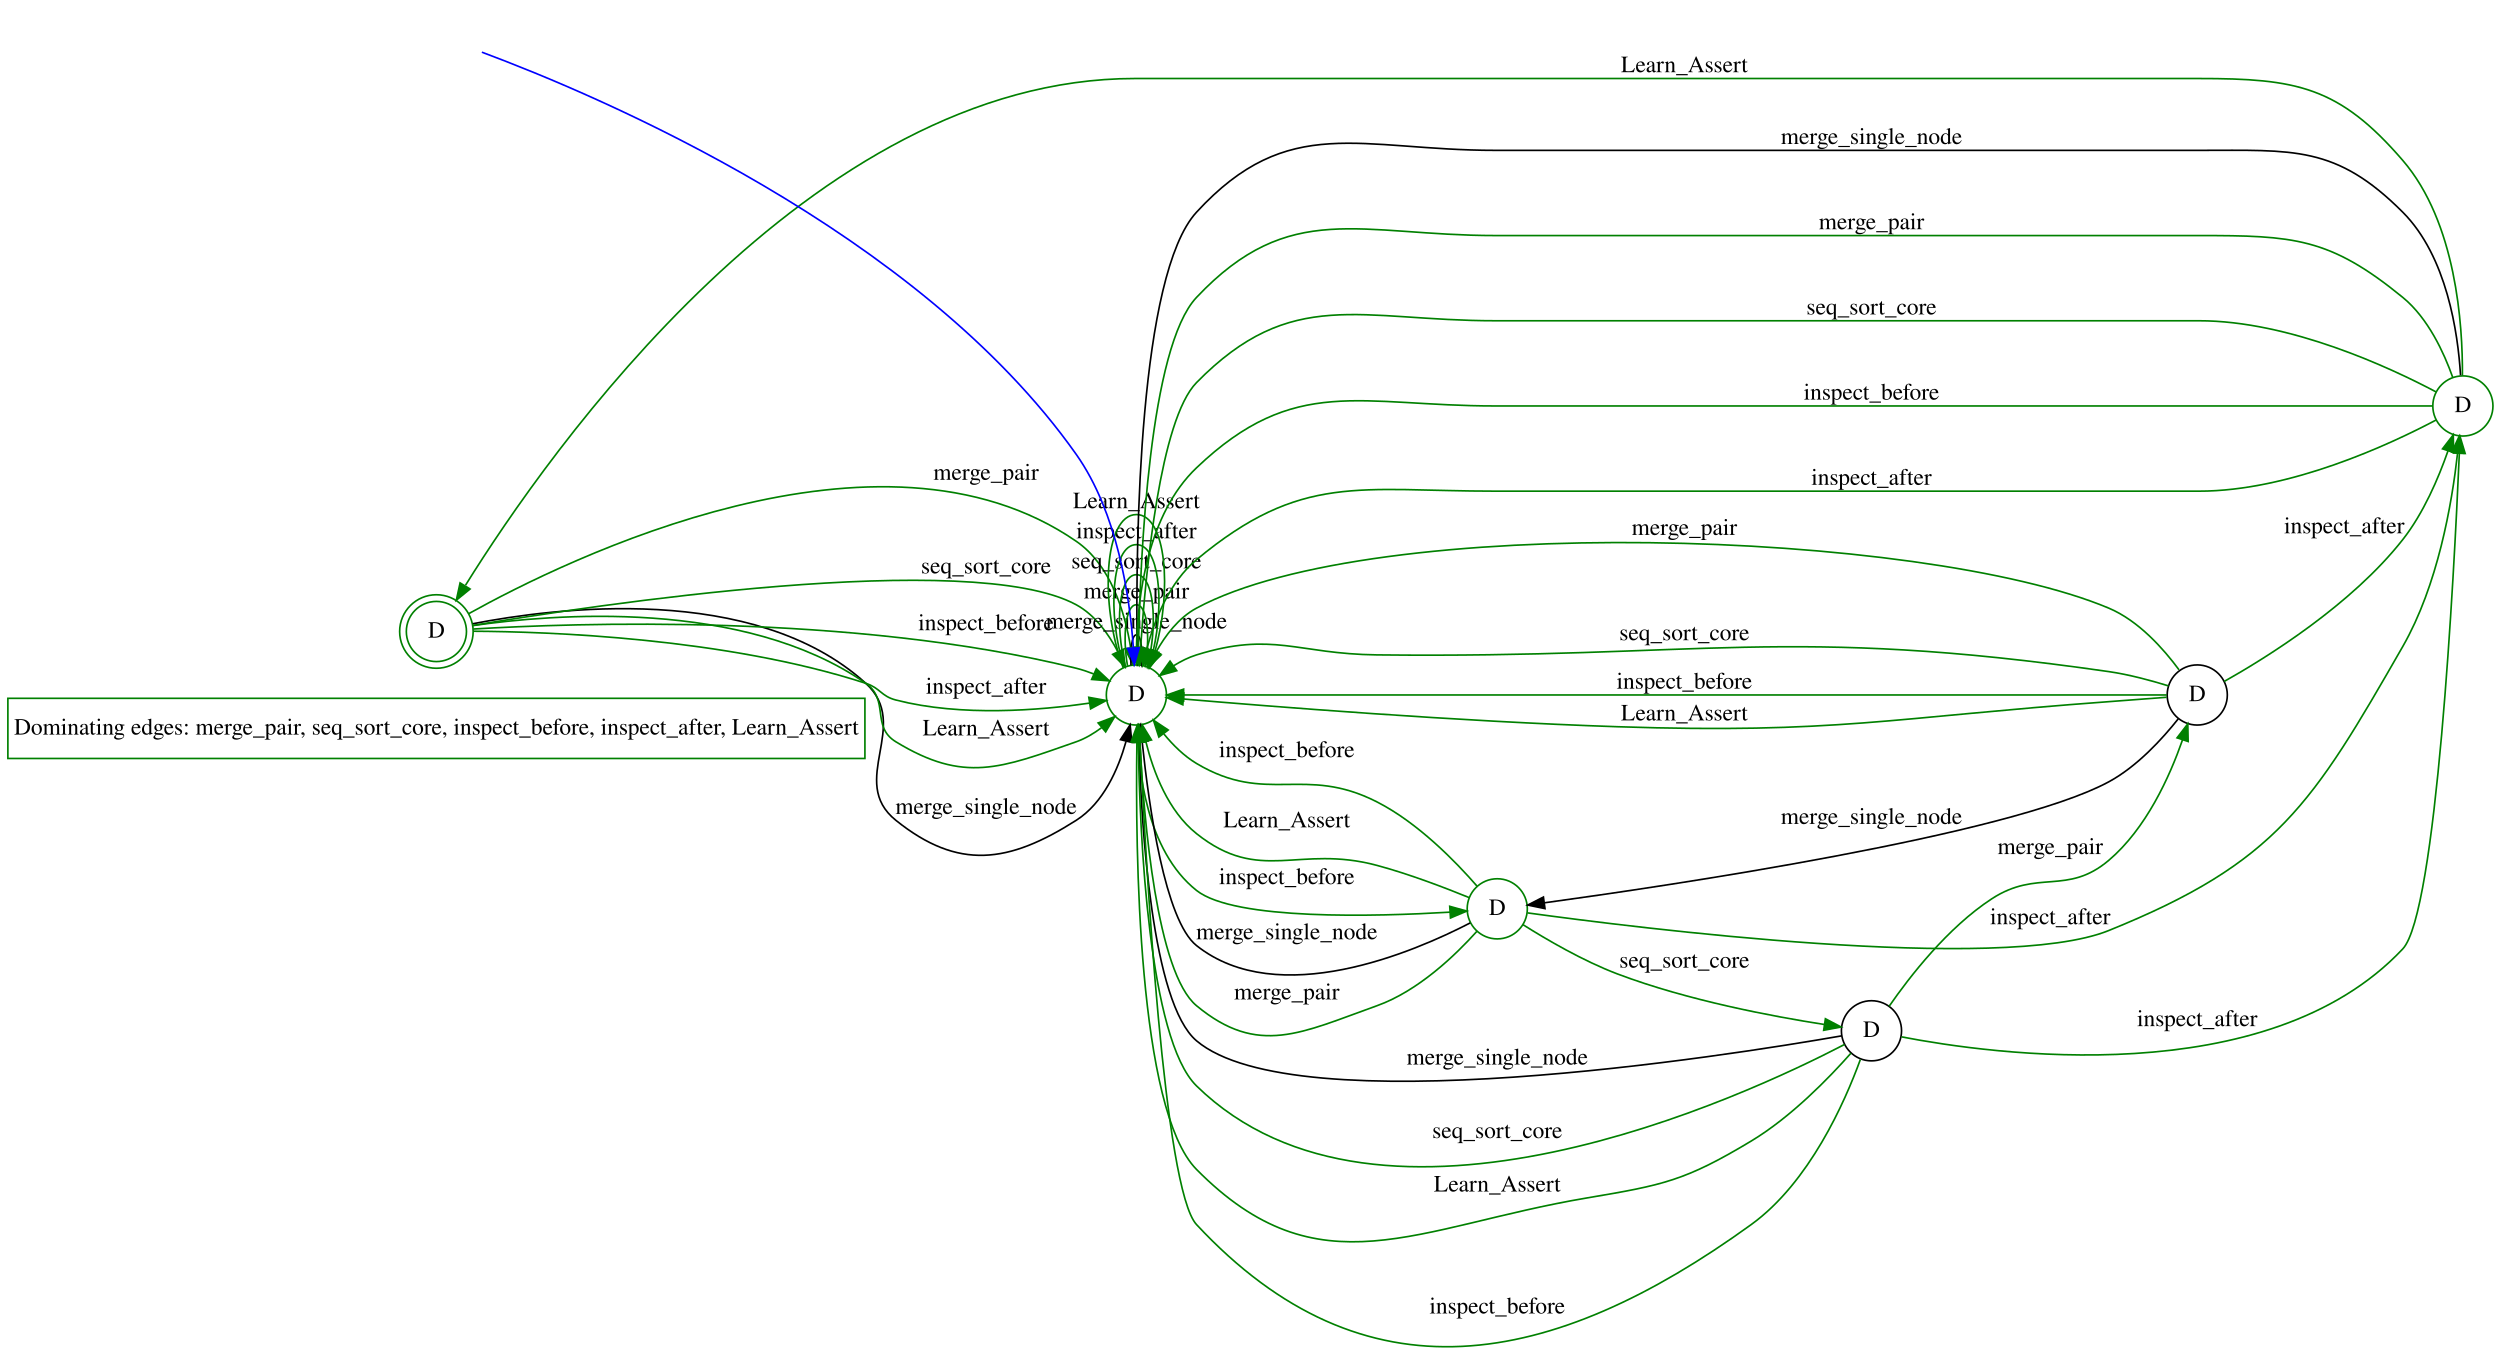
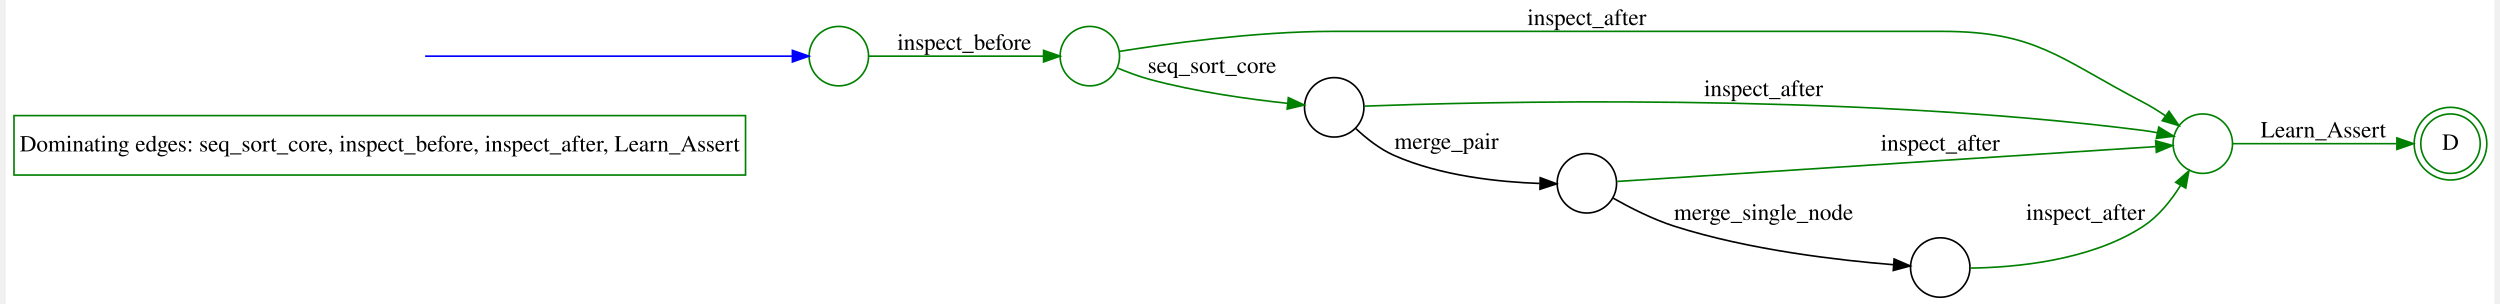
- <svg xmlns="http://www.w3.org/2000/svg" width="576pt" height="312pt" viewBox="0.00 0.00 576.00 312.09">
-   <g id="graph0" class="graph" transform="scale(0.385027 0.385027) rotate(0) translate(4 806.576)">
-     <polygon fill="white" stroke="white" points="-4,4 -4,-806.576 1492,-806.576 1492,4 -4,4" />
+ <svg xmlns="http://www.w3.org/2000/svg" width="576pt" height="70pt" viewBox="0.00 0.00 576.00 70.37">
+   <g id="graph0" class="graph" transform="scale(0.38247 0.38247) rotate(0) translate(4 180)">
+     <polygon fill="white" stroke="white" points="-4,4 -4,-180 1502,-180 1502,4 -4,4" />
    <g id="node1" class="node">
-       <polygon fill="none" stroke="green" points="513.5,-388.576 0.5,-388.576 0.5,-352.576 513.5,-352.576 513.5,-388.576" />
-       <text text-anchor="middle" x="257" y="-366.876" font-family="Times,serif" font-size="14.00">Dominating edges: merge_pair, seq_sort_core, inspect_before, inspect_after, Learn_Assert</text>
+       <polygon fill="none" stroke="green" points="443.5,-110 0.5,-110 0.5,-74 443.5,-74 443.5,-110" />
+       <text text-anchor="middle" x="222" y="-88.3" font-family="Times,serif" font-size="14.00">Dominating edges: seq_sort_core, inspect_before, inspect_after, Learn_Assert</text>
    </g>
    <g id="node2" class="node">
-       <ellipse fill="none" stroke="green" cx="257" cy="-428.576" rx="18" ry="18" />
-       <ellipse fill="none" stroke="green" cx="257" cy="-428.576" rx="22" ry="22" />
-       <text text-anchor="middle" x="257" y="-424.876" font-family="Times,serif" font-size="14.00">D</text>
+       <ellipse fill="none" stroke="green" cx="1476" cy="-93" rx="18" ry="18" />
+       <ellipse fill="none" stroke="green" cx="1476" cy="-93" rx="22" ry="22" />
+       <text text-anchor="middle" x="1476" y="-89.3" font-family="Times,serif" font-size="14.00">D</text>
    </g>
    <g id="node3" class="node">
-       <ellipse fill="none" stroke="green" cx="676" cy="-390.576" rx="18" ry="18" />
-       <text text-anchor="middle" x="676" y="-386.876" font-family="Times,serif" font-size="14.00">D</text>
+       <ellipse fill="none" stroke="green" cx="500" cy="-146" rx="18" ry="18" />
+     </g>
+     <g id="node6" class="node">
+       <ellipse fill="none" stroke="green" cx="652" cy="-146" rx="18" ry="18" />
+     </g>
+     <g id="edge2" class="edge">
+       <path fill="none" stroke="green" d="M518.207,-146C544.09,-146 593.273,-146 623.974,-146" />
+       <polygon fill="green" stroke="green" points="623.994,-149.5 633.994,-146 623.994,-142.5 623.994,-149.5" />
+       <text text-anchor="middle" x="576" y="-149.8" font-family="Times,serif" font-size="14.00">inspect_before</text>
+     </g>
+     <g id="node4" class="node">
+       <ellipse fill="none" stroke="green" cx="1326" cy="-93" rx="18" ry="18" />
+     </g>
+     <g id="edge3" class="edge">
+       <path fill="none" stroke="green" d="M1344.27,-93C1368.55,-93 1413.2,-93 1443.49,-93" />
+       <polygon fill="green" stroke="green" points="1443.55,-96.5 1453.55,-93 1443.55,-89.5 1443.55,-96.5" />
+       <text text-anchor="middle" x="1399" y="-96.8" font-family="Times,serif" font-size="14.00">Learn_Assert</text>
+     </g>
+     <g id="node5" class="node">
+       <ellipse fill="none" stroke="black" cx="800" cy="-115" rx="18" ry="18" />
+     </g>
+     <g id="edge5" class="edge">
+       <path fill="none" stroke="green" d="M818.42,-115.729C881.906,-118.125 1106.76,-124.336 1290,-101 1292.75,-100.65 1295.59,-100.181 1298.42,-99.645" />
+       <polygon fill="green" stroke="green" points="1299.35,-103.026 1308.38,-97.499 1297.87,-96.183 1299.35,-103.026" />
+       <text text-anchor="middle" x="1060" y="-121.8" font-family="Times,serif" font-size="14.00">inspect_after</text>
+     </g>
+     <g id="node8" class="node">
+       <ellipse fill="none" stroke="black" cx="953" cy="-69" rx="18" ry="18" />
+     </g>
+     <g id="edge4" class="edge">
+       <path fill="none" stroke="black" d="M813.13,-102.105C819.392,-96.243 827.493,-89.786 836,-86 864.382,-73.369 900.153,-69.757 924.415,-68.899" />
+       <polygon fill="black" stroke="black" points="924.762,-72.392 934.684,-68.676 924.61,-65.394 924.762,-72.392" />
+       <text text-anchor="middle" x="868" y="-89.8" font-family="Times,serif" font-size="14.00">merge_pair</text>
+     </g>
+     <g id="edge7" class="edge">
+       <path fill="none" stroke="green" d="M670.024,-148.892C697.204,-153.251 752.116,-161 799,-161 799,-161 799,-161 1168,-161 1225.49,-161 1238.99,-144.526 1290,-118 1294.48,-115.668 1299.04,-112.821 1303.33,-109.895" />
+       <polygon fill="green" stroke="green" points="1305.55,-112.607 1311.61,-103.917 1301.45,-106.93 1305.55,-112.607" />
+       <text text-anchor="middle" x="953" y="-164.8" font-family="Times,serif" font-size="14.00">inspect_after</text>
+     </g>
+     <g id="edge6" class="edge">
+       <path fill="none" stroke="green" d="M668.767,-138.803C674.695,-136.336 681.56,-133.756 688,-132 715.963,-124.374 748.884,-119.872 771.573,-117.438" />
+       <polygon fill="green" stroke="green" points="772.225,-120.89 781.823,-116.404 771.522,-113.925 772.225,-120.89" />
+       <text text-anchor="middle" x="726" y="-135.8" font-family="Times,serif" font-size="14.00">seq_sort_core</text>
+     </g>
+     <g id="node7" class="node">
+       <ellipse fill="none" stroke="black" cx="1167" cy="-18" rx="18" ry="18" />
    </g>
    <g id="edge8" class="edge">
-       <path fill="none" stroke="black" d="M278.79,-433.209C326.971,-442.613 447.238,-458.244 514,-397.576 541.614,-372.483 502.925,-338.961 532,-315.576 569.403,-285.493 599.513,-289.792 640,-315.576 656.259,-325.931 665.089,-346.03 669.811,-362.817" />
-       <polygon fill="black" stroke="black" points="666.461,-363.851 672.25,-372.724 673.258,-362.177 666.461,-363.851" />
-       <text text-anchor="middle" x="586" y="-319.376" font-family="Times,serif" font-size="14.00">merge_single_node</text>
+       <path fill="none" stroke="green" d="M1185.27,-17.653C1210.37,-17.956 1257.47,-21.637 1290,-43 1299.3,-49.107 1306.86,-58.616 1312.54,-67.709" />
+       <polygon fill="green" stroke="green" points="1309.58,-69.586 1317.59,-76.521 1315.66,-66.105 1309.58,-69.586" />
+       <text text-anchor="middle" x="1255" y="-46.8" font-family="Times,serif" font-size="14.00">inspect_after</text>
+     </g>
+     <g id="edge10" class="edge">
+       <path fill="none" stroke="green" d="M971.396,-70.125C1030.67,-73.96 1225.07,-86.535 1297.49,-91.22" />
+       <polygon fill="green" stroke="green" points="1297.44,-94.724 1307.64,-91.877 1297.89,-87.739 1297.44,-94.724" />
+       <text text-anchor="middle" x="1167" y="-88.8" font-family="Times,serif" font-size="14.00">inspect_after</text>
    </g>
    <g id="edge9" class="edge">
-       <path fill="none" stroke="green" d="M276.355,-439.259C335.218,-471.97 522.271,-563.749 640,-482.576 660.581,-468.386 669.069,-440.373 672.565,-418.967" />
-       <polygon fill="green" stroke="green" points="676.071,-419.162 673.943,-408.783 669.134,-418.223 676.071,-419.162" />
-       <text text-anchor="middle" x="586" y="-519.376" font-family="Times,serif" font-size="14.00">merge_pair</text>
+       <path fill="none" stroke="black" d="M968.947,-59.972C979.066,-54.255 992.925,-47.179 1006,-43 1051.23,-28.544 1106.43,-22.281 1138.75,-19.692" />
+       <polygon fill="black" stroke="black" points="1139.07,-23.178 1148.79,-18.949 1138.56,-16.197 1139.07,-23.178" />
+       <text text-anchor="middle" x="1060" y="-46.8" font-family="Times,serif" font-size="14.00">merge_single_node</text>
    </g>
-     <g id="edge10" class="edge">
-       <path fill="none" stroke="green" d="M278.939,-432.216C349.424,-444.045 577.161,-478.732 640,-444.576 651.16,-438.511 659.311,-427.182 664.924,-416.461" />
-       <polygon fill="green" stroke="green" points="668.123,-417.882 669.215,-407.343 661.79,-414.901 668.123,-417.882" />
-       <text text-anchor="middle" x="586" y="-463.376" font-family="Times,serif" font-size="14.00">seq_sort_core</text>
-     </g>
-     <g id="edge11" class="edge">
-       <path fill="none" stroke="green" d="M279.109,-430.055C337.53,-433.575 505.892,-439.844 640,-406.576 643.477,-405.714 647.034,-404.511 650.483,-403.147" />
-       <polygon fill="green" stroke="green" points="652.045,-406.283 659.768,-399.031 649.208,-399.884 652.045,-406.283" />
-       <text text-anchor="middle" x="586" y="-429.376" font-family="Times,serif" font-size="14.00">inspect_before</text>
-     </g>
-     <g id="edge12" class="edge">
-       <path fill="none" stroke="green" d="M279.158,-428.734C323.735,-428.482 430.112,-424.8 514,-397.576 522.705,-394.752 523.141,-389.872 532,-387.576 571.219,-377.414 618.532,-381.424 647.692,-385.669" />
-       <polygon fill="green" stroke="green" points="647.502,-389.182 657.924,-387.278 648.589,-382.267 647.502,-389.182" />
-       <text text-anchor="middle" x="586" y="-391.376" font-family="Times,serif" font-size="14.00">inspect_after</text>
-     </g>
-     <g id="edge13" class="edge">
-       <path fill="none" stroke="green" d="M278.842,-432.119C325.6,-438.879 440.515,-448.734 514,-397.576 528.356,-387.582 517.068,-371.688 532,-362.576 572.974,-337.574 594.706,-346.688 640,-362.576 645.415,-364.476 650.615,-367.605 655.275,-371.097" />
-       <polygon fill="green" stroke="green" points="653.098,-373.84 663.007,-377.589 657.599,-368.478 653.098,-373.84" />
-       <text text-anchor="middle" x="586" y="-366.376" font-family="Times,serif" font-size="14.00">Learn_Assert</text>
-     </g>
-     <g id="edge2" class="edge">
-       <path fill="none" stroke="black" d="M672.764,-408.358C672.214,-417.891 673.293,-426.576 676,-426.576 677.65,-426.576 678.694,-423.351 679.135,-418.675" />
-       <polygon fill="black" stroke="black" points="682.638,-418.392 679.236,-408.358 675.638,-418.323 682.638,-418.392" />
-       <text text-anchor="middle" x="676" y="-430.376" font-family="Times,serif" font-size="14.00">merge_single_node</text>
-     </g>
-     <g id="edge3" class="edge">
-       <path fill="none" stroke="green" d="M670.684,-407.997C667.654,-425.367 669.426,-444.576 676,-444.576 681.29,-444.576 683.471,-432.138 682.542,-418.228" />
-       <polygon fill="green" stroke="green" points="685.981,-417.509 681.316,-407.997 679.031,-418.342 685.981,-417.509" />
-       <text text-anchor="middle" x="676" y="-448.376" font-family="Times,serif" font-size="14.00">merge_pair</text>
-     </g>
-     <g id="edge4" class="edge">
-       <path fill="none" stroke="green" d="M669.444,-407.569C663.057,-432.096 665.242,-462.576 676,-462.576 685.329,-462.576 688.211,-439.655 684.647,-417.571" />
-       <polygon fill="green" stroke="green" points="688.028,-416.641 682.556,-407.569 681.176,-418.073 688.028,-416.641" />
-       <text text-anchor="middle" x="676" y="-466.376" font-family="Times,serif" font-size="14.00">seq_sort_core</text>
-     </g>
-     <g id="edge6" class="edge">
-       <path fill="none" stroke="green" d="M668.594,-407.367C658.484,-438.649 660.953,-480.576 676,-480.576 689.519,-480.576 692.884,-446.733 686.097,-417.173" />
-       <polygon fill="green" stroke="green" points="689.428,-416.084 683.406,-407.367 682.677,-417.937 689.428,-416.084" />
-       <text text-anchor="middle" x="676" y="-484.376" font-family="Times,serif" font-size="14.00">inspect_after</text>
-     </g>
-     <g id="edge7" class="edge">
-       <path fill="none" stroke="green" d="M668.129,-406.828C653.909,-444.675 656.532,-498.576 676,-498.576 693.871,-498.576 697.548,-453.156 687.03,-416.428" />
-       <polygon fill="green" stroke="green" points="690.322,-415.233 683.871,-406.828 683.673,-417.421 690.322,-415.233" />
-       <text text-anchor="middle" x="676" y="-502.376" font-family="Times,serif" font-size="14.00">Learn_Assert</text>
-     </g>
-     <g id="node7" class="node">
-       <ellipse fill="none" stroke="green" cx="892" cy="-262.576" rx="18" ry="18" />
-       <text text-anchor="middle" x="892" y="-258.876" font-family="Times,serif" font-size="14.00">D</text>
-     </g>
-     <g id="edge5" class="edge">
-       <path fill="none" stroke="green" d="M676.511,-372.476C676.89,-346.04 681.938,-297.43 712,-273.576 734.757,-255.519 819.453,-257.943 863.694,-260.583" />
-       <polygon fill="green" stroke="green" points="863.551,-264.081 873.755,-261.229 864,-257.095 863.551,-264.081" />
-       <text text-anchor="middle" x="766" y="-277.376" font-family="Times,serif" font-size="14.00">inspect_before</text>
-     </g>
-     <g id="node4" class="node">
-       <ellipse fill="none" stroke="green" cx="1470" cy="-563.576" rx="18" ry="18" />
-       <text text-anchor="middle" x="1470" y="-559.876" font-family="Times,serif" font-size="14.00">D</text>
-     </g>
-     <g id="edge19" class="edge">
-       <path fill="none" stroke="green" d="M1469.72,-581.758C1469.94,-612.107 1466.03,-673.415 1434,-710.576 1395.85,-754.839 1370.43,-759.576 1312,-759.576 675,-759.576 675,-759.576 675,-759.576 480.484,-759.576 323.977,-535.897 274.436,-456.29" />
-       <polygon fill="green" stroke="green" points="277.144,-454.012 268.929,-447.321 271.179,-457.674 277.144,-454.012" />
-       <text text-anchor="middle" x="1004" y="-763.376" font-family="Times,serif" font-size="14.00">Learn_Assert</text>
-     </g>
-     <g id="edge14" class="edge">
-       <path fill="none" stroke="black" d="M1468.6,-581.942C1467.04,-607.35 1460.46,-653.081 1434,-679.576 1393.96,-719.67 1368.66,-716.576 1312,-716.576 891,-716.576 891,-716.576 891,-716.576 809.763,-716.576 767.001,-739.362 712,-679.576 677.551,-642.13 675.64,-484.806 676.394,-419.343" />
-       <polygon fill="black" stroke="black" points="679.9,-418.996 676.546,-408.946 672.9,-418.893 679.9,-418.996" />
-       <text text-anchor="middle" x="1116" y="-720.376" font-family="Times,serif" font-size="14.00">merge_single_node</text>
-     </g>
-     <g id="edge15" class="edge">
-       <path fill="none" stroke="green" d="M1463.93,-580.646C1458.72,-595.368 1449.18,-616.16 1434,-628.576 1390.14,-664.453 1368.66,-665.576 1312,-665.576 891,-665.576 891,-665.576 891,-665.576 809.763,-665.576 767.759,-687.656 712,-628.576 683.926,-598.83 678.323,-475.269 677.239,-418.871" />
-       <polygon fill="green" stroke="green" points="680.738,-418.79 677.081,-408.847 673.739,-418.901 680.738,-418.79" />
-       <text text-anchor="middle" x="1116" y="-669.376" font-family="Times,serif" font-size="14.00">merge_pair</text>
-     </g>
-     <g id="edge16" class="edge">
-       <path fill="none" stroke="green" d="M1453.93,-571.998C1426.56,-586.483 1366.45,-614.576 1312,-614.576 891,-614.576 891,-614.576 891,-614.576 809.763,-614.576 768.901,-635.558 712,-577.576 690.269,-555.433 681.584,-465.083 678.5,-418.558" />
-       <polygon fill="green" stroke="green" points="681.991,-418.301 677.878,-408.537 675.004,-418.735 681.991,-418.301" />
-       <text text-anchor="middle" x="1116" y="-618.376" font-family="Times,serif" font-size="14.00">seq_sort_core</text>
-     </g>
-     <g id="edge17" class="edge">
-       <path fill="none" stroke="green" d="M1451.58,-563.576C1422.6,-563.576 1362.7,-563.576 1312,-563.576 891,-563.576 891,-563.576 891,-563.576 809.763,-563.576 770.807,-582.623 712,-526.576 682.793,-498.741 676.721,-450.061 676.079,-419.118" />
-       <polygon fill="green" stroke="green" points="679.578,-418.966 676.049,-408.976 672.578,-418.987 679.578,-418.966" />
-       <text text-anchor="middle" x="1116" y="-567.376" font-family="Times,serif" font-size="14.00">inspect_before</text>
-     </g>
-     <g id="edge18" class="edge">
-       <path fill="none" stroke="green" d="M1453.93,-555.155C1426.56,-540.669 1366.45,-512.576 1312,-512.576 891,-512.576 891,-512.576 891,-512.576 809.384,-512.576 774.735,-523.782 712,-471.576 695.857,-458.143 686.966,-435.868 682.19,-418.073" />
-       <polygon fill="green" stroke="green" points="685.562,-417.125 679.83,-408.215 678.754,-418.755 685.562,-417.125" />
-       <text text-anchor="middle" x="1116" y="-516.376" font-family="Times,serif" font-size="14.00">inspect_after</text>
-     </g>
-     <g id="node5" class="node">
-       <ellipse fill="none" stroke="black" cx="1311" cy="-390.576" rx="18" ry="18" />
-       <text text-anchor="middle" x="1311" y="-386.876" font-family="Times,serif" font-size="14.00">D</text>
-     </g>
-     <g id="edge21" class="edge">
-       <path fill="none" stroke="green" d="M1300.09,-405.631C1290.87,-418.142 1275.89,-435.066 1258,-442.576 1146.12,-489.532 818.876,-500.016 712,-442.576 701.359,-436.857 693.365,-426.319 687.723,-416.218" />
-       <polygon fill="green" stroke="green" points="690.815,-414.575 683.195,-407.214 684.561,-417.72 690.815,-414.575" />
-       <text text-anchor="middle" x="1004" y="-486.376" font-family="Times,serif" font-size="14.00">merge_pair</text>
-     </g>
-     <g id="edge22" class="edge">
-       <path fill="none" stroke="green" d="M1293.82,-396.011C1283.66,-399.152 1270.22,-402.819 1258,-404.576 1065.27,-432.309 1014.7,-412.354 820,-414.576 772.003,-415.124 757.849,-428.786 712,-414.576 707.236,-413.1 702.545,-410.727 698.221,-408.034" />
-       <polygon fill="green" stroke="green" points="700.153,-405.114 689.954,-402.242 696.136,-410.847 700.153,-405.114" />
-       <text text-anchor="middle" x="1004" y="-423.376" font-family="Times,serif" font-size="14.00">seq_sort_core</text>
-     </g>
-     <g id="edge23" class="edge">
-       <path fill="none" stroke="green" d="M1292.76,-390.576C1205.44,-390.576 812,-390.576 704.319,-390.576" />
-       <polygon fill="green" stroke="green" points="704.26,-387.077 694.26,-390.576 704.259,-394.077 704.26,-387.077" />
-       <text text-anchor="middle" x="1004" y="-394.376" font-family="Times,serif" font-size="14.00">inspect_before</text>
-     </g>
-     <g id="edge25" class="edge">
-       <path fill="none" stroke="green" d="M1292.67,-389.214C1282.56,-388.426 1269.56,-387.426 1258,-386.576 1127.52,-376.985 1094.77,-367.253 964,-371.576 868.45,-374.736 755.298,-383.796 704.313,-388.164" />
-       <polygon fill="green" stroke="green" points="703.786,-384.697 694.125,-389.046 704.39,-391.671 703.786,-384.697" />
-       <text text-anchor="middle" x="1004" y="-375.376" font-family="Times,serif" font-size="14.00">Learn_Assert</text>
-     </g>
-     <g id="edge24" class="edge">
-       <path fill="none" stroke="green" d="M1327.11,-398.668C1352.32,-412.842 1403.23,-444.414 1434,-483.576 1446.41,-499.371 1455.35,-520.247 1461.09,-536.713" />
-       <polygon fill="green" stroke="green" points="1457.8,-537.907 1464.25,-546.31 1464.44,-535.717 1457.8,-537.907" />
-       <text text-anchor="middle" x="1399" y="-487.376" font-family="Times,serif" font-size="14.00">inspect_after</text>
-     </g>
-     <g id="edge20" class="edge">
-       <path fill="none" stroke="black" d="M1299.68,-376.37C1290.2,-364.403 1275.07,-347.801 1258,-338.576 1198.7,-306.539 994.328,-276.331 920.162,-266.178" />
-       <polygon fill="black" stroke="black" points="920.576,-262.702 910.197,-264.827 919.636,-269.638 920.576,-262.702" />
-       <text text-anchor="middle" x="1116" y="-313.376" font-family="Times,serif" font-size="14.00">merge_single_node</text>
-     </g>
-     <g id="node6" class="node">
-       <ellipse fill="none" stroke="black" cx="1116" cy="-189.576" rx="18" ry="18" />
-       <text text-anchor="middle" x="1116" y="-185.876" font-family="Times,serif" font-size="14.00">D</text>
-     </g>
-     <g id="edge26" class="edge">
-       <path fill="none" stroke="black" d="M1098.24,-186.553C1029.65,-174.586 771.189,-133.555 712,-183.576 685.296,-206.144 678.96,-311.146 677.461,-362.35" />
-       <polygon fill="black" stroke="black" points="673.961,-362.326 677.209,-372.411 680.959,-362.502 673.961,-362.326" />
-       <text text-anchor="middle" x="892" y="-169.376" font-family="Times,serif" font-size="14.00">merge_single_node</text>
-     </g>
-     <g id="edge28" class="edge">
-       <path fill="none" stroke="green" d="M1099.88,-181.396C1040.68,-150.576 822.408,-48.589 712,-156.576 683.299,-184.648 678.022,-306.275 677.131,-362.224" />
-       <polygon fill="green" stroke="green" points="673.628,-362.448 677.006,-372.49 680.628,-362.534 673.628,-362.448" />
-       <text text-anchor="middle" x="892" y="-125.376" font-family="Times,serif" font-size="14.00">seq_sort_core</text>
-     </g>
-     <g id="edge29" class="edge">
-       <path fill="none" stroke="green" d="M1109.36,-172.414C1100.02,-146.764 1078.82,-98.756 1044,-73.576 924.427,12.882 812.591,34.378 712,-73.576 692.523,-94.48 681.701,-287.747 678.239,-361.847" />
-       <polygon fill="green" stroke="green" points="674.722,-362.128 677.764,-372.277 681.715,-362.446 674.722,-362.128" />
-       <text text-anchor="middle" x="892" y="-20.376" font-family="Times,serif" font-size="14.00">inspect_before</text>
-     </g>
-     <g id="edge31" class="edge">
-       <path fill="none" stroke="green" d="M1103.72,-176.179C1090.69,-161.451 1067.94,-137.974 1044,-123.576 1004.49,-99.817 991.461,-97.239 946,-89.576 843.176,-72.246 785.308,-32.421 712,-106.576 676.838,-142.144 675.336,-297.452 676.297,-362.139" />
-       <polygon fill="green" stroke="green" points="672.802,-362.48 676.482,-372.415 679.801,-362.353 672.802,-362.48" />
-       <text text-anchor="middle" x="892" y="-93.376" font-family="Times,serif" font-size="14.00">Learn_Assert</text>
-     </g>
-     <g id="edge30" class="edge">
-       <path fill="none" stroke="green" d="M1133.95,-185.945C1187.25,-175.625 1352.75,-152.161 1434,-238.576 1454.15,-260.003 1464.62,-459.847 1467.87,-535.098" />
-       <polygon fill="green" stroke="green" points="1464.38,-535.417 1468.3,-545.261 1471.37,-535.122 1464.38,-535.417" />
-       <text text-anchor="middle" x="1311" y="-192.376" font-family="Times,serif" font-size="14.00">inspect_after</text>
-     </g>
-     <g id="edge27" class="edge">
-       <path fill="none" stroke="green" d="M1126.55,-204.222C1138.78,-221.886 1161.59,-251.346 1188,-268.576 1215.43,-286.47 1233,-270.422 1258,-291.576 1280.36,-310.5 1294.43,-341.51 1302.21,-363.784" />
-       <polygon fill="green" stroke="green" points="1298.9,-364.923 1305.35,-373.328 1305.55,-362.735 1298.9,-364.923" />
-       <text text-anchor="middle" x="1223" y="-295.376" font-family="Times,serif" font-size="14.00">merge_pair</text>
-     </g>
-     <g id="edge32" class="edge">
-       <path fill="none" stroke="black" d="M875.842,-254.161C842.305,-236.798 760.93,-201.749 712,-240.576 693.148,-255.536 683.503,-323.614 679.438,-362.719" />
-       <polygon fill="black" stroke="black" points="675.954,-362.386 678.458,-372.681 682.92,-363.072 675.954,-362.386" />
-       <text text-anchor="middle" x="766" y="-244.376" font-family="Times,serif" font-size="14.00">merge_single_node</text>
-     </g>
-     <g id="edge33" class="edge">
-       <path fill="none" stroke="green" d="M879.841,-249.144C867.081,-234.941 844.737,-213.396 820,-204.576 774.788,-188.457 748.946,-173.934 712,-204.576 688.243,-224.28 680.505,-315.233 678.069,-362.251" />
-       <polygon fill="green" stroke="green" points="674.567,-362.23 677.592,-372.384 681.559,-362.56 674.567,-362.23" />
-       <text text-anchor="middle" x="766" y="-208.376" font-family="Times,serif" font-size="14.00">merge_pair</text>
-     </g>
-     <g id="edge35" class="edge">
-       <path fill="none" stroke="green" d="M879.943,-276.104C867.108,-290.865 844.539,-314.058 820,-326.576 776.283,-348.877 754.169,-324.471 712,-349.576 704.536,-354.02 697.884,-360.631 692.436,-367.253" />
-       <polygon fill="green" stroke="green" points="689.45,-365.399 686.209,-375.485 695.033,-369.622 689.45,-365.399" />
-       <text text-anchor="middle" x="766" y="-353.376" font-family="Times,serif" font-size="14.00">inspect_before</text>
-     </g>
-     <g id="edge37" class="edge">
-       <path fill="none" stroke="green" d="M875.187,-269.284C860.968,-275.094 839.396,-283.363 820,-288.576 772.933,-301.228 750.112,-277.199 712,-307.576 695.053,-321.084 686.198,-344.288 681.64,-362.733" />
-       <polygon fill="green" stroke="green" points="678.185,-362.15 679.474,-372.666 685.024,-363.641 678.185,-362.15" />
-       <text text-anchor="middle" x="766" y="-311.376" font-family="Times,serif" font-size="14.00">Learn_Assert</text>
-     </g>
-     <g id="edge36" class="edge">
-       <path fill="none" stroke="green" d="M910.067,-260.151C973.285,-251.443 1193.77,-223.622 1258,-249.576 1358.83,-290.322 1379.91,-325.23 1434,-419.576 1454.97,-456.153 1463.44,-504.909 1466.81,-535.263" />
-       <polygon fill="green" stroke="green" points="1463.36,-535.955 1467.84,-545.557 1470.33,-535.259 1463.36,-535.955" />
-       <text text-anchor="middle" x="1223" y="-253.376" font-family="Times,serif" font-size="14.00">inspect_after</text>
-     </g>
-     <g id="edge34" class="edge">
-       <path fill="none" stroke="green" d="M907.377,-253.097C921.325,-244.291 943.35,-231.394 964,-223.576 1005.81,-207.747 1057.06,-198.132 1087.81,-193.34" />
-       <polygon fill="green" stroke="green" points="1088.42,-196.788 1097.79,-191.843 1087.38,-189.866 1088.42,-196.788" />
-       <text text-anchor="middle" x="1004" y="-227.376" font-family="Times,serif" font-size="14.00">seq_sort_core</text>
-     </g>
-     <g id="node8" class="node" />
+     <g id="node9" class="node" />
    <g id="edge1" class="edge">
-       <path fill="none" stroke="blue" d="M284.226,-775.335C354.009,-749.336 545.358,-668.595 640,-534.576 664.56,-499.798 671.993,-449.808 674.179,-418.807" />
-       <polygon fill="blue" stroke="blue" points="677.681,-418.872 674.752,-408.69 670.692,-418.476 677.681,-418.872" />
+       <path fill="none" stroke="blue" d="M249.464,-146C301.974,-146 418.837,-146 471.879,-146" />
+       <polygon fill="blue" stroke="blue" points="471.891,-149.5 481.891,-146 471.891,-142.5 471.891,-149.5" />
    </g>
  </g>
</svg>
